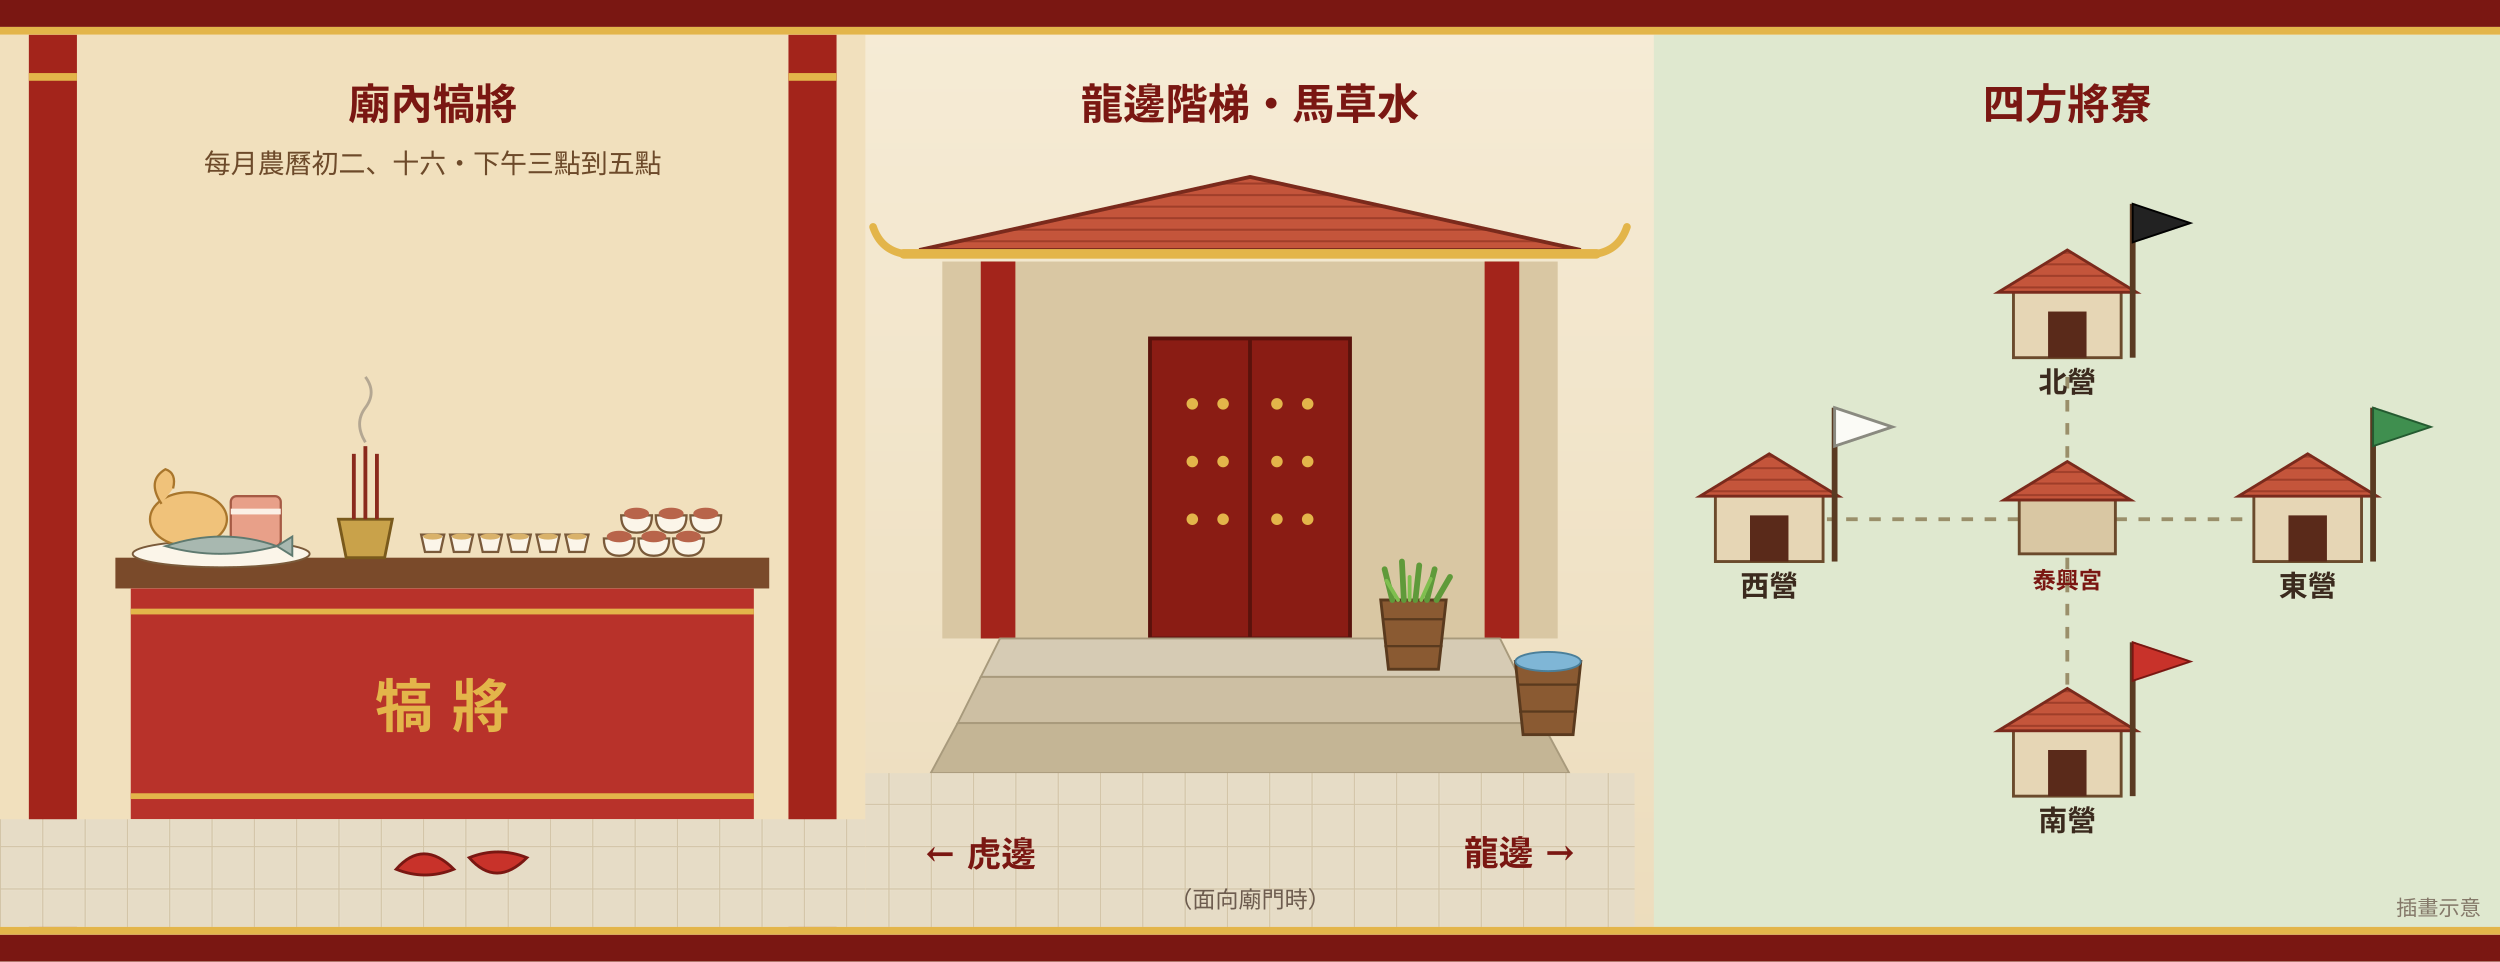
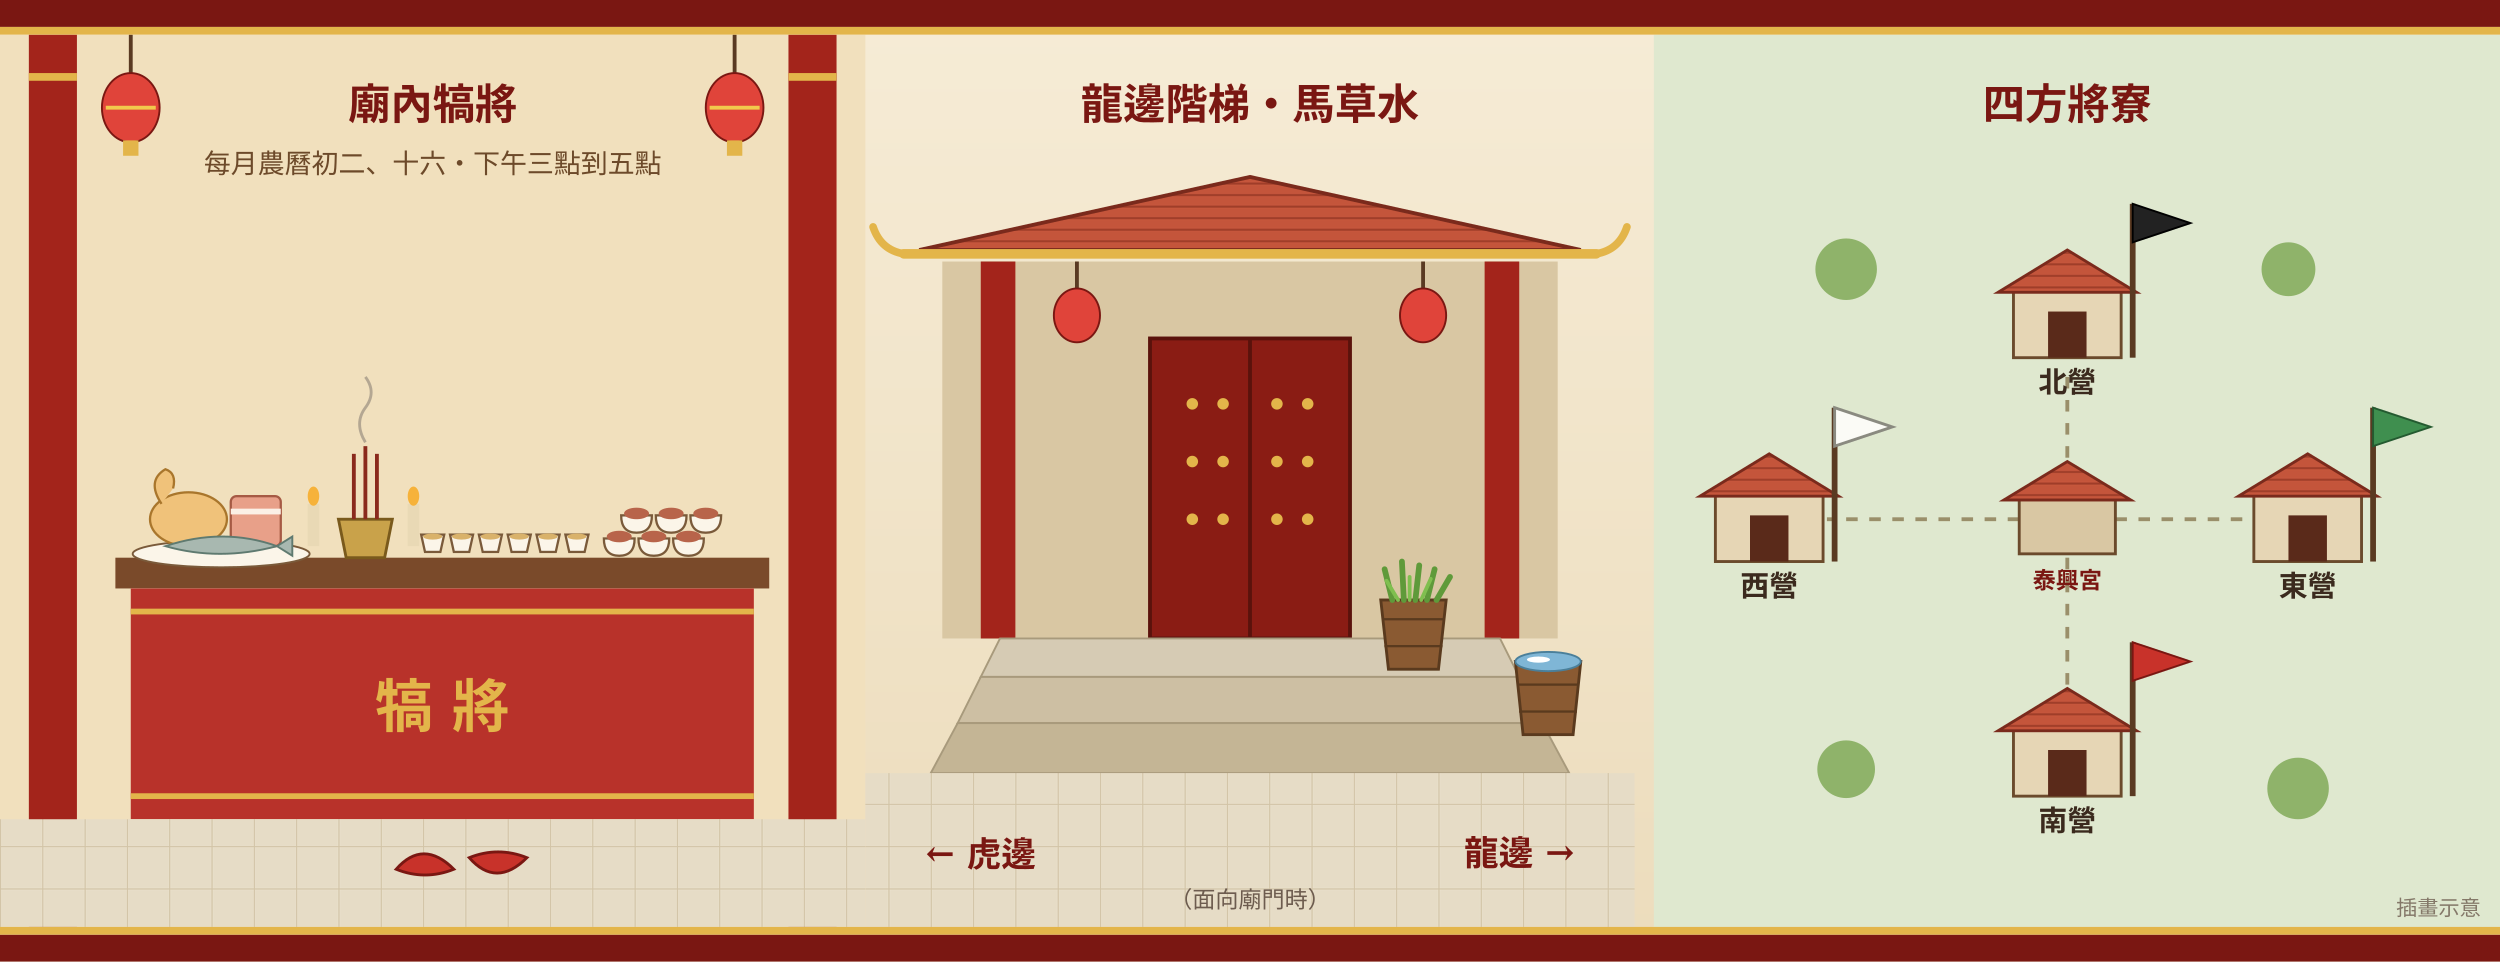
<svg xmlns="http://www.w3.org/2000/svg" viewBox="0 0 1300 500" width="1300" height="500">
  <defs>
    <linearGradient id="paper" x1="0" y1="0" x2="0" y2="1">
      <stop offset="0" stop-color="#f6ecd6" />
      <stop offset="1" stop-color="#ecdcbc" />
    </linearGradient>
    <pattern id="tile" width="6" height="6" patternUnits="userSpaceOnUse">
      <rect width="6" height="6" fill="#c4553b" />
      <path d="M0 5.5H6" stroke="#a3402b" stroke-width="1.2" />
    </pattern>
    <pattern id="pave" width="22" height="22" patternUnits="userSpaceOnUse">
      <rect width="22" height="22" fill="#e6dcc6" />
      <path d="M0 0H22M0 0V22" stroke="#d2c4a6" />
    </pattern>
    <g id="cup">
      <path d="M-6 0H6L4 9H-4Z" fill="#fbf5e9" stroke="#7a5a3a" stroke-width="1.2" />
      <ellipse cx="0" cy="1" rx="5" ry="1.6" fill="#d9b26a" />
    </g>
    <g id="bowl">
      <path d="M-8 0H8Q8 9 0 9Q-8 9 -8 0Z" fill="#fbf5e9" stroke="#7a5a3a" stroke-width="1.2" />
      <ellipse cx="0" cy="-1" rx="6.5" ry="3" fill="#b8644a" />
    </g>
    <g id="liao">
      <rect x="-28" y="0" width="56" height="36" fill="#e6d6b5" stroke="#6b4a2c" stroke-width="1.5" />
      <rect x="-10" y="12" width="20" height="24" fill="#5a2a1a" />
      <path d="M-36 2L0 -20L36 2Z" fill="url(#tile)" stroke="#7a2a1c" stroke-width="1.5" />
      <path d="M34 36V-44" stroke="#5a3a22" stroke-width="3" />
    </g>
  </defs>
+   <style>
+     .smoke{animation:smoke 3.6s ease-out infinite;transform-box:fill-box;transform-origin:50% 100%}
+     .smoke.s2{animation-delay:1.2s}.smoke.s3{animation-delay:2.4s}
+     @keyframes smoke{0%{opacity:0;transform:translateY(8px) scale(.7)}30%{opacity:.75}100%{opacity:0;transform:translateY(-26px) scale(1.25)}}
+     .dash{animation:dash 3s linear infinite}
+     @keyframes dash{to{stroke-dashoffset:-28}}
+     .flag{animation:flag 1.6s ease-in-out infinite alternate;transform-box:fill-box;transform-origin:0 50%}
+     .flag.r{transform-origin:100% 50%}
+     @keyframes flag{0%{transform:skewY(-6deg) scaleX(.94)}100%{transform:skewY(5deg) scaleX(1.04)}}
+     .sway{animation:sway 2.8s ease-in-out infinite alternate;transform-box:fill-box;transform-origin:50% 100%}
+     @keyframes sway{from{transform:rotate(-3deg)}to{transform:rotate(3deg)}}
+     .lantern{animation:lantern 3.2s ease-in-out infinite alternate;transform-box:fill-box;transform-origin:50% 0}
+     .lantern.b{animation-delay:-1.6s}
+     @keyframes lantern{from{transform:rotate(-5deg)}to{transform:rotate(5deg)}}
+     .glow{animation:glow 2.6s ease-in-out infinite alternate}
+     @keyframes glow{from{opacity:.25}to{opacity:.7}}
+     .bird{animation:bird 28s linear infinite}
+     .bird.b2{animation-duration:34s;animation-delay:-12s}
+     @keyframes bird{from{transform:translate(-120px,0)}to{transform:translate(1450px,-70px)}}
+     .wing{animation:flap .45s ease-in-out infinite alternate;transform-box:fill-box;transform-origin:50% 100%}
+     @keyframes flap{to{transform:scaleY(.35)}}
+     .drift{animation:drift 9s ease-in-out infinite alternate}
+     .drift.slow{animation-duration:14s}
+     @keyframes drift{from{transform:translateX(-14px)}to{transform:translateX(14px)}}
+     @media (prefers-reduced-motion: reduce){*{animation:none!important}}
+   </style>
  <rect width="1300" height="500" fill="url(#paper)" />
  <rect x="0" y="18" width="450" height="464" fill="#f1e0bd" />
  <rect x="15" y="18" width="25" height="464" fill="#a3241b" />
  <rect x="410" y="18" width="25" height="464" fill="#a3241b" />
  <path d="M15 40H40M410 40H435" stroke="#e3b54a" stroke-width="4" />
  <text x="225" y="62" text-anchor="middle" font-family="Noto Serif TC, serif" font-size="22" font-weight="900" fill="#7a1712">廟內犒將</text>
  <text x="225" y="90" text-anchor="middle" font-family="Noto Sans TC, sans-serif" font-size="14" fill="#6d4a2a">每月農曆初二、十六・下午三點到五點</text>
  <rect x="60" y="290" width="340" height="16" fill="#7a4a2a" />
  <rect x="68" y="306" width="324" height="120" fill="#b8322a" />
  <path d="M68 318H392M68 414H392" stroke="#e3b54a" stroke-width="3" />
  <text x="230" y="378" text-anchor="middle" font-family="Noto Serif TC, serif" font-size="30" font-weight="900" fill="#e3b54a" letter-spacing="10">犒將</text>
  <ellipse cx="115" cy="288" rx="46" ry="7" fill="#fbf5e9" stroke="#7a5a3a" />
  <ellipse cx="98" cy="270" rx="20" ry="14" fill="#f0c27a" stroke="#a9762c" stroke-width="1.2" />
  <path d="M84 262q-8-12 2-18q6 2 4 10" fill="#f0c27a" stroke="#a9762c" stroke-width="1.2" />
  <rect x="120" y="258" width="26" height="26" rx="3" fill="#e8a089" stroke="#a65a44" stroke-width="1.2" />
  <path d="M120 266H146" stroke="#fbf0e6" stroke-width="3" />
  <path d="M86 284q30-10 58 0q-30 8-58 0z" fill="#a8b8b0" stroke="#5f7a70" stroke-width="1" />
  <path d="M144 284l8-5v10z" fill="#a8b8b0" stroke="#5f7a70" stroke-width="1" />
  <path d="M176 270H204L200 290H180Z" fill="#c9a24a" stroke="#7a5a1c" stroke-width="1.5" />
  <path d="M184 270V236M190 270V232M196 270V236" stroke="#8a2a1c" stroke-width="2" />
-   <path d="M190 230q-6-10 0-18q6-8 0-16" fill="none" stroke="#9a8f80" stroke-width="1.5" opacity=".7" />
+   <path class="smoke s2" d="M190 230q-6-10 0-18q6-8 0-16" fill="none" stroke="#9a8f80" stroke-width="1.5" opacity=".7" />
  <g>
    <use href="#cup" x="225" y="278" />
    <use href="#cup" x="240" y="278" />
    <use href="#cup" x="255" y="278" />
    <use href="#cup" x="270" y="278" />
    <use href="#cup" x="285" y="278" />
    <use href="#cup" x="300" y="278" />
  </g>
  <g>
    <use href="#bowl" x="322" y="280" />
    <use href="#bowl" x="340" y="280" />
    <use href="#bowl" x="358" y="280" />
    <use href="#bowl" x="331" y="268" />
    <use href="#bowl" x="349" y="268" />
    <use href="#bowl" x="367" y="268" />
  </g>
  <rect x="0" y="426" width="450" height="56" fill="url(#pave)" />
  <path d="M206 452q14-16 30 0q-15 6-30 0z" fill="#c8322a" stroke="#7a1712" stroke-width="1.5" />
  <path d="M244 446q14 16 30 0q-15-6-30 0z" fill="#c8322a" stroke="#7a1712" stroke-width="1.5" />
  <text x="650" y="62" text-anchor="middle" font-family="Noto Serif TC, serif" font-size="22" font-weight="900" fill="#7a1712">龍邊階梯・馬草水</text>
  <path d="M478 130L650 92L822 130Z" fill="url(#tile)" stroke="#7a2a1c" stroke-width="2" />
  <path d="M470 132H830" stroke="#e3b54a" stroke-width="5" stroke-linecap="round" />
  <path d="M470 132q-12-2-16-14M830 132q12-2 16-14" fill="none" stroke="#e3b54a" stroke-width="4" stroke-linecap="round" />
  <rect x="490" y="136" width="320" height="196" fill="#d9c7a3" />
  <rect x="510" y="136" width="18" height="196" fill="#a3241b" />
  <rect x="772" y="136" width="18" height="196" fill="#a3241b" />
  <rect x="598" y="176" width="104" height="156" fill="#8a1c14" stroke="#5a120c" stroke-width="2" />
  <path d="M650 176V332" stroke="#5a120c" stroke-width="2" />
  <g fill="#e3b54a">
    <circle cx="620" cy="210" r="3" />
    <circle cx="636" cy="210" r="3" />
    <circle cx="664" cy="210" r="3" />
    <circle cx="680" cy="210" r="3" />
    <circle cx="620" cy="240" r="3" />
    <circle cx="636" cy="240" r="3" />
    <circle cx="664" cy="240" r="3" />
    <circle cx="680" cy="240" r="3" />
    <circle cx="620" cy="270" r="3" />
    <circle cx="636" cy="270" r="3" />
    <circle cx="664" cy="270" r="3" />
    <circle cx="680" cy="270" r="3" />
  </g>
  <path d="M520 332H780L790 352H510Z" fill="#d6cbb4" stroke="#a89a7c" />
  <path d="M510 352H790L802 376H498Z" fill="#cdbfa3" stroke="#a89a7c" />
  <path d="M498 376H802L816 402H484Z" fill="#c4b595" stroke="#a89a7c" />
  <rect x="450" y="402" width="400" height="80" fill="url(#pave)" />
  <g>
    <path d="M718 312L752 312L748 348H722Z" fill="#8a5a32" stroke="#5a3a1e" stroke-width="1.5" />
    <path d="M719 322H751M720 336H750" stroke="#5a3a1e" stroke-width="1.2" />
-     <g stroke="#5f9a3a" stroke-width="3" stroke-linecap="round">
+     <g stroke="#5f9a3a" stroke-width="3" stroke-linecap="round" class="sway">
      <path d="M724 312l-4-16M730 312l-1-20M736 312l2-18M742 312l4-16M747 312l7-12" />
    </g>
    <g stroke="#7fbf4f" stroke-width="2" stroke-linecap="round">
      <path d="M727 312l-6-10M733 312v-12M739 312l5-11" />
    </g>
  </g>
  <g>
    <path d="M788 344H822L818 382H792Z" fill="#8a5a32" stroke="#5a3a1e" stroke-width="1.5" />
    <path d="M789 356H821M790 370H820" stroke="#5a3a1e" stroke-width="1.2" />
    <ellipse cx="805" cy="344" rx="17" ry="5" fill="#7fb6d6" stroke="#4a7f9a" />
  </g>
  <g font-family="Noto Serif TC, serif" font-size="18" font-weight="900" fill="#7a1712" text-anchor="middle">
    <text x="790" y="450">龍邊 →</text>
    <text x="510" y="450">← 虎邊</text>
  </g>
  <text x="650" y="472" text-anchor="middle" font-family="Noto Sans TC, sans-serif" font-size="12" fill="#6d5c4f">（面向廟門時）</text>
  <rect x="860" y="18" width="440" height="464" fill="#dfe8cf" />
  <text x="1075" y="62" text-anchor="middle" font-family="Noto Serif TC, serif" font-size="22" font-weight="900" fill="#7a1712">四方將寮</text>
-   <g stroke="#9a8f6a" stroke-width="2" stroke-dasharray="6 6" fill="none">
+   <g stroke="#9a8f6a" stroke-width="2" stroke-dasharray="6 6" fill="none" class="dash">
    <path d="M1075 250V190M1075 290V375M1050 270H950M1100 270H1170" />
  </g>
  <g>
    <rect x="1050" y="258" width="50" height="30" fill="#d9c7a3" stroke="#6b4a2c" stroke-width="1.5" />
    <path d="M1042 260L1075 240L1108 260Z" fill="url(#tile)" stroke="#7a2a1c" stroke-width="1.5" />
    <text x="1075" y="306" text-anchor="middle" font-family="Noto Serif TC, serif" font-size="12" font-weight="900" fill="#7a1712">泰興宮</text>
  </g>
  <use href="#liao" x="1075" y="150" />
-   <path d="M1109 106L1139 116L1109 126Z" fill="#222" stroke="#000" />
+   <path class="flag" d="M1109 106L1139 116L1109 126Z" fill="#222" stroke="#000" />
  <text x="1075" y="204" text-anchor="middle" font-family="Noto Serif TC, serif" font-size="15" font-weight="900" fill="#3b2a1e">北營</text>
  <use href="#liao" x="1075" y="378" />
-   <path d="M1109 334L1139 344L1109 354Z" fill="#c8322a" stroke="#7a1712" />
+   <path class="flag" d="M1109 334L1139 344L1109 354Z" fill="#c8322a" stroke="#7a1712" />
  <text x="1075" y="432" text-anchor="middle" font-family="Noto Serif TC, serif" font-size="15" font-weight="900" fill="#3b2a1e">南營</text>
  <use href="#liao" x="920" y="256" />
-   <path d="M954 212L984 222L954 232Z" fill="#fbfbf6" stroke="#8a8a80" stroke-width="1.5" />
+   <path class="flag" d="M954 212L984 222L954 232Z" fill="#fbfbf6" stroke="#8a8a80" stroke-width="1.5" />
  <text x="920" y="310" text-anchor="middle" font-family="Noto Serif TC, serif" font-size="15" font-weight="900" fill="#3b2a1e">西營</text>
  <use href="#liao" x="1200" y="256" />
-   <path d="M1234 212L1264 222L1234 232Z" fill="#3f8f4f" stroke="#245a30" />
+   <path class="flag" d="M1234 212L1264 222L1234 232Z" fill="#3f8f4f" stroke="#245a30" />
  <text x="1200" y="310" text-anchor="middle" font-family="Noto Serif TC, serif" font-size="15" font-weight="900" fill="#3b2a1e">東營</text>
  <text x="1290" y="476" text-anchor="end" font-family="Noto Sans TC, sans-serif" font-size="11" fill="#6d5c4f" opacity=".8">插畫示意</text>
+   <g class="lantern">
+     <path d="M68 18V40" stroke="#5a3a22" stroke-width="2" />
+     <ellipse cx="68" cy="56" rx="15" ry="18" fill="#e0443a" stroke="#7a1712" />
+     <path d="M55 56H81" stroke="#f2c94c" stroke-width="2" />
+     <rect x="64" y="73" width="8" height="8" fill="#e3b54a" />
+   </g>
+   <g class="lantern b">
+     <path d="M382 18V40" stroke="#5a3a22" stroke-width="2" />
+     <ellipse cx="382" cy="56" rx="15" ry="18" fill="#e0443a" stroke="#7a1712" />
+     <path d="M369 56H395" stroke="#f2c94c" stroke-width="2" />
+     <rect x="378" y="73" width="8" height="8" fill="#e3b54a" />
+   </g>
+   <g>
+     <rect x="160" y="262" width="6" height="22" fill="#e9d9b5" />
+     <ellipse cx="163" cy="258" rx="3" ry="5" fill="#f6b23a" class="glow" />
+     <rect x="212" y="262" width="6" height="22" fill="#e9d9b5" />
+     <ellipse cx="215" cy="258" rx="3" ry="5" fill="#f6b23a" class="glow" />
+   </g>
+   <path class="smoke s1" d="M184 232q-6-8 0-15q6-7 0-14" fill="none" stroke="#9a8f80" stroke-width="2" stroke-linecap="round" opacity="0" />
+   <path class="smoke s2" d="M184 232q-6-8 0-15q6-7 0-14" fill="none" stroke="#9a8f80" stroke-width="2" stroke-linecap="round" opacity="0" />
+   <path class="smoke s3" d="M196 232q-6-8 0-15q6-7 0-14" fill="none" stroke="#9a8f80" stroke-width="2" stroke-linecap="round" opacity="0" />
+   <path class="smoke s3" d="M196 232q-6-8 0-15q6-7 0-14" fill="none" stroke="#9a8f80" stroke-width="2" stroke-linecap="round" opacity="0" />
+   <ellipse cx="800" cy="343" rx="6" ry="1.6" fill="#fff" class="glow" />
+   <g class="lantern">
+     <path d="M560 136V150" stroke="#5a3a22" stroke-width="2" />
+     <ellipse cx="560" cy="164" rx="12" ry="14" fill="#e0443a" stroke="#7a1712" />
+   </g>
+   <g class="lantern b">
+     <path d="M740 136V150" stroke="#5a3a22" stroke-width="2" />
+     <ellipse cx="740" cy="164" rx="12" ry="14" fill="#e0443a" stroke="#7a1712" />
+   </g>
+   <g>
+     <circle cx="960" cy="140" r="16" fill="#8fb36a" />
+     <circle cx="1190" cy="140" r="14" fill="#8fb36a" />
+     <circle cx="960" cy="400" r="15" fill="#8fb36a" />
+     <circle cx="1195" cy="410" r="16" fill="#8fb36a" />
+   </g>
+   <circle r="4" fill="#e3b54a">
+     <animateMotion dur="10s" repeatCount="indefinite" path="M1075 175L1205 250L1075 365L925 250Z" />
+   </circle>
+   <circle r="4" fill="#e3b54a" opacity=".7">
+     <animateMotion dur="10s" begin="-5s" repeatCount="indefinite" path="M1075 175L1205 250L1075 365L925 250Z" />
+   </circle>
  <rect x="0" y="0" width="1300" height="14" fill="#7a1712" />
  <rect x="0" y="486" width="1300" height="14" fill="#7a1712" />
  <rect x="0" y="14" width="1300" height="4" fill="#e3b54a" />
  <rect x="0" y="482" width="1300" height="4" fill="#e3b54a" />
</svg>
